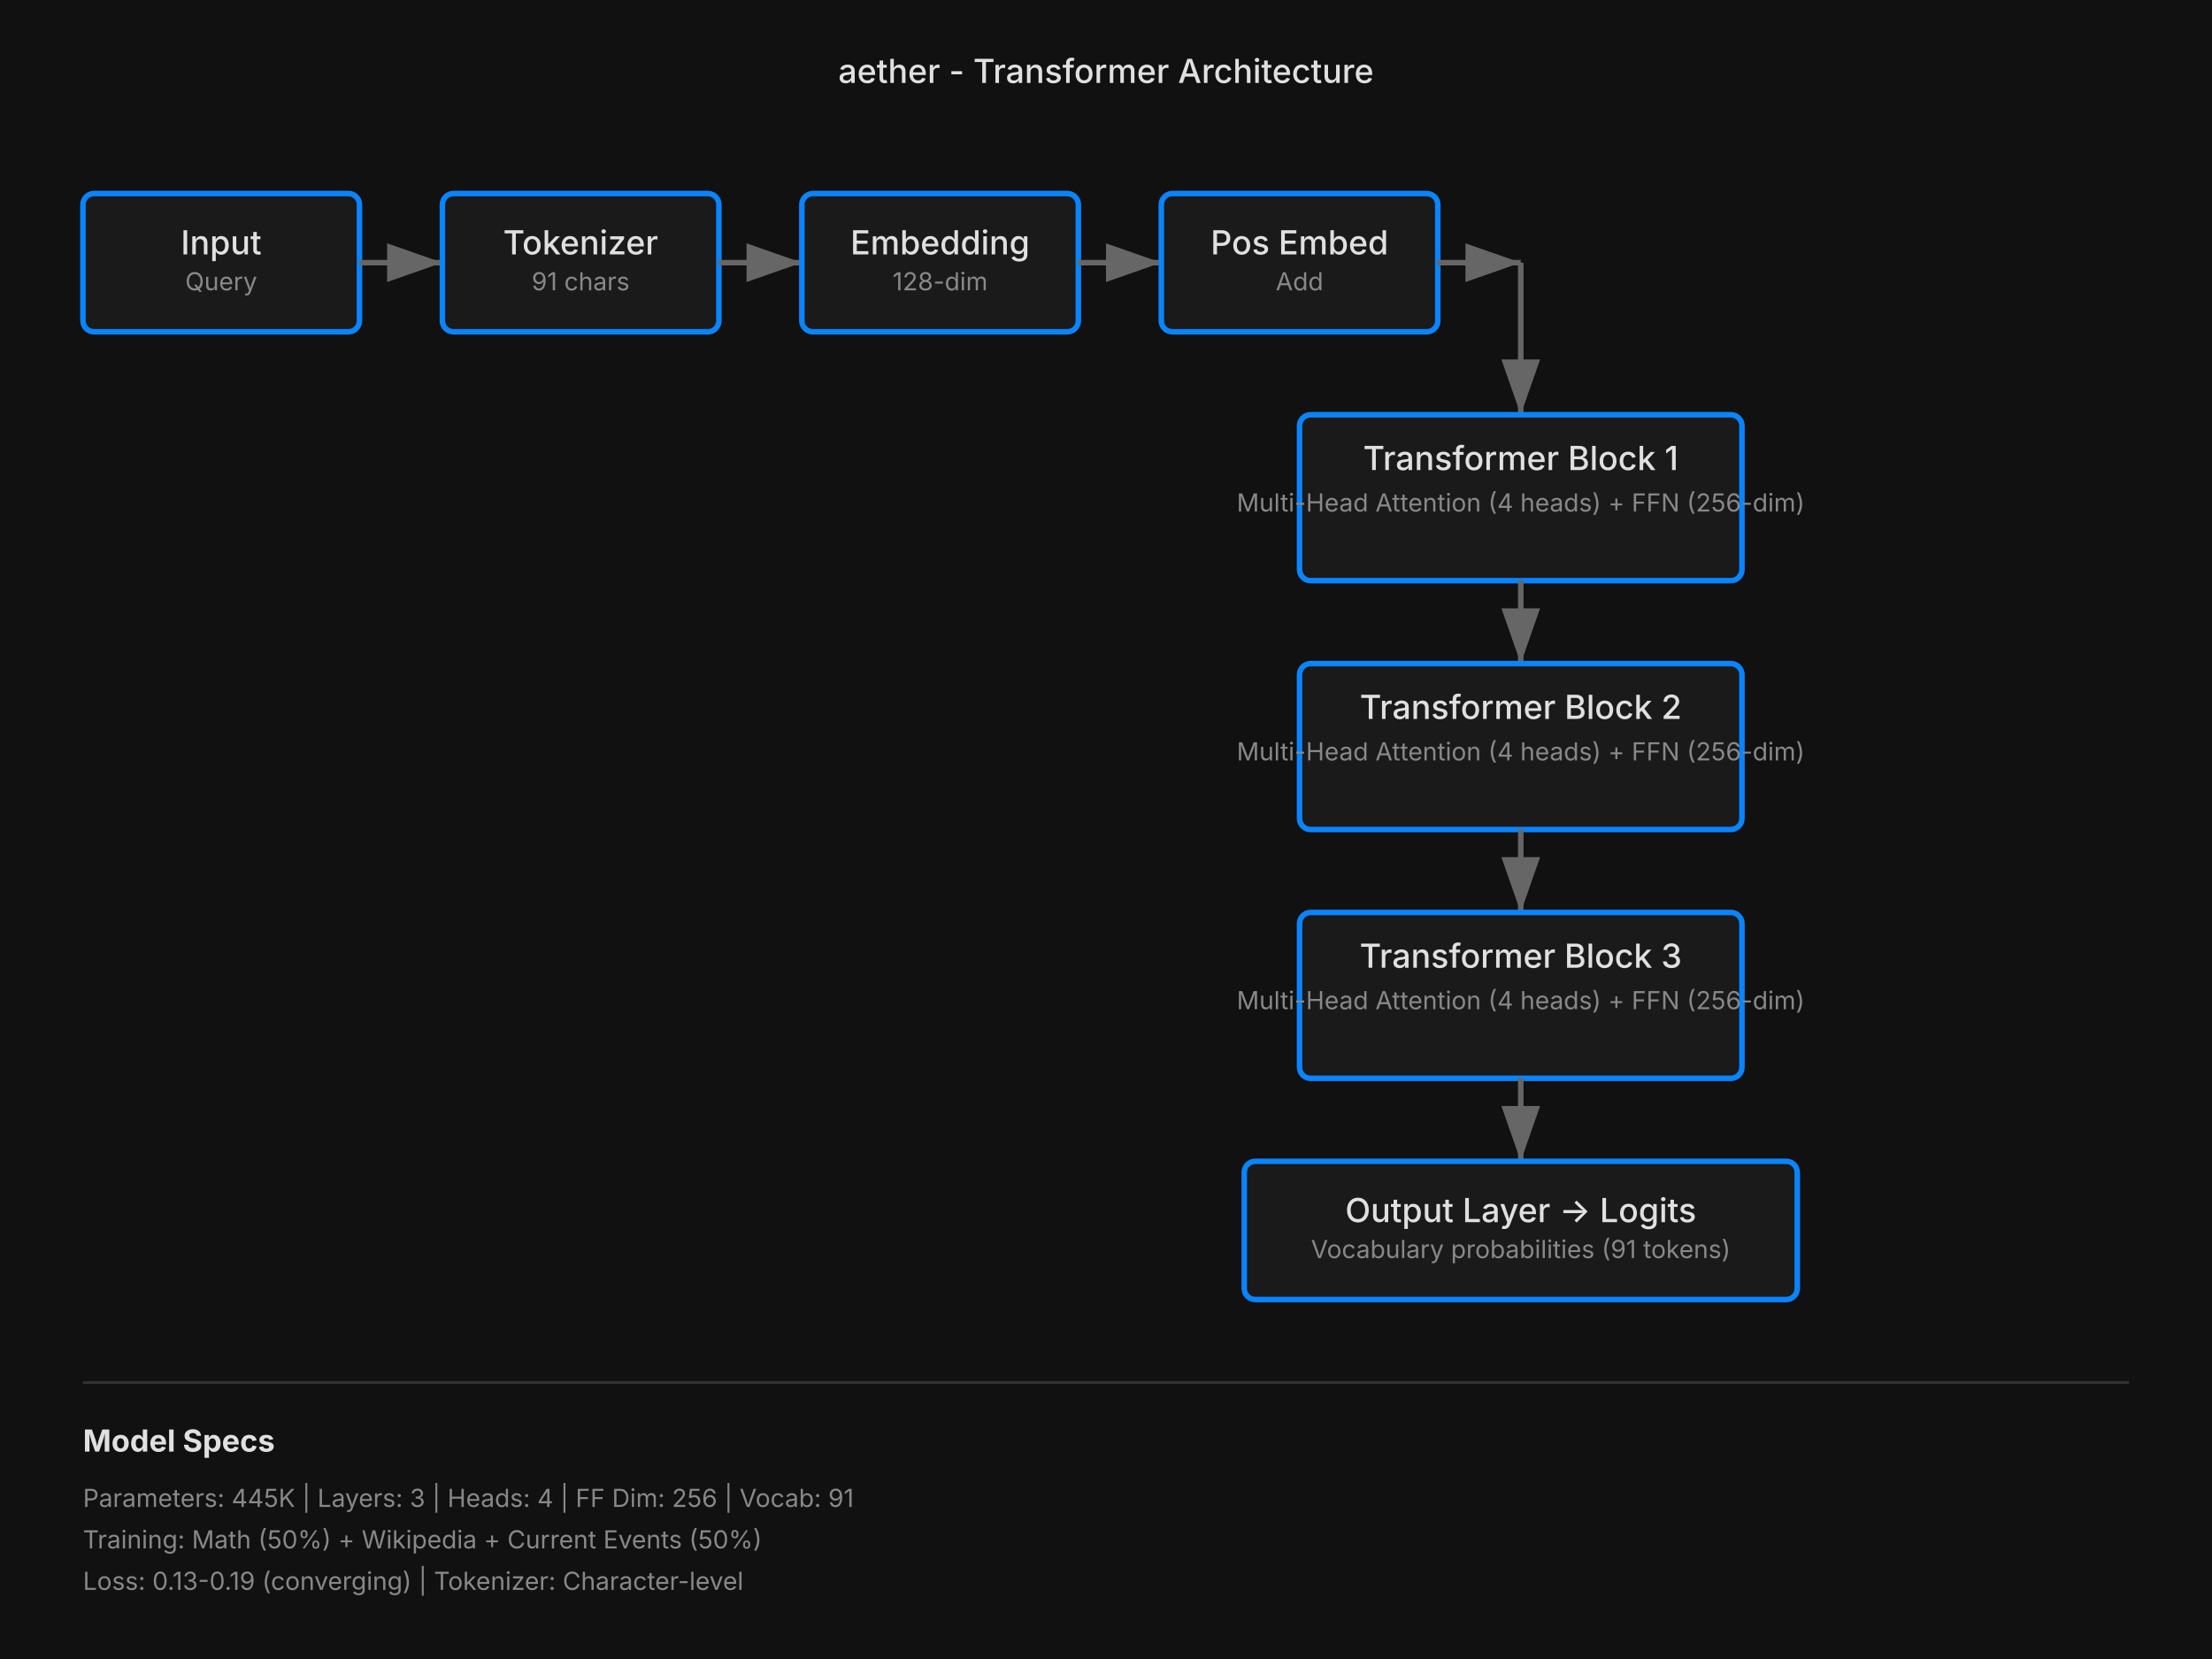
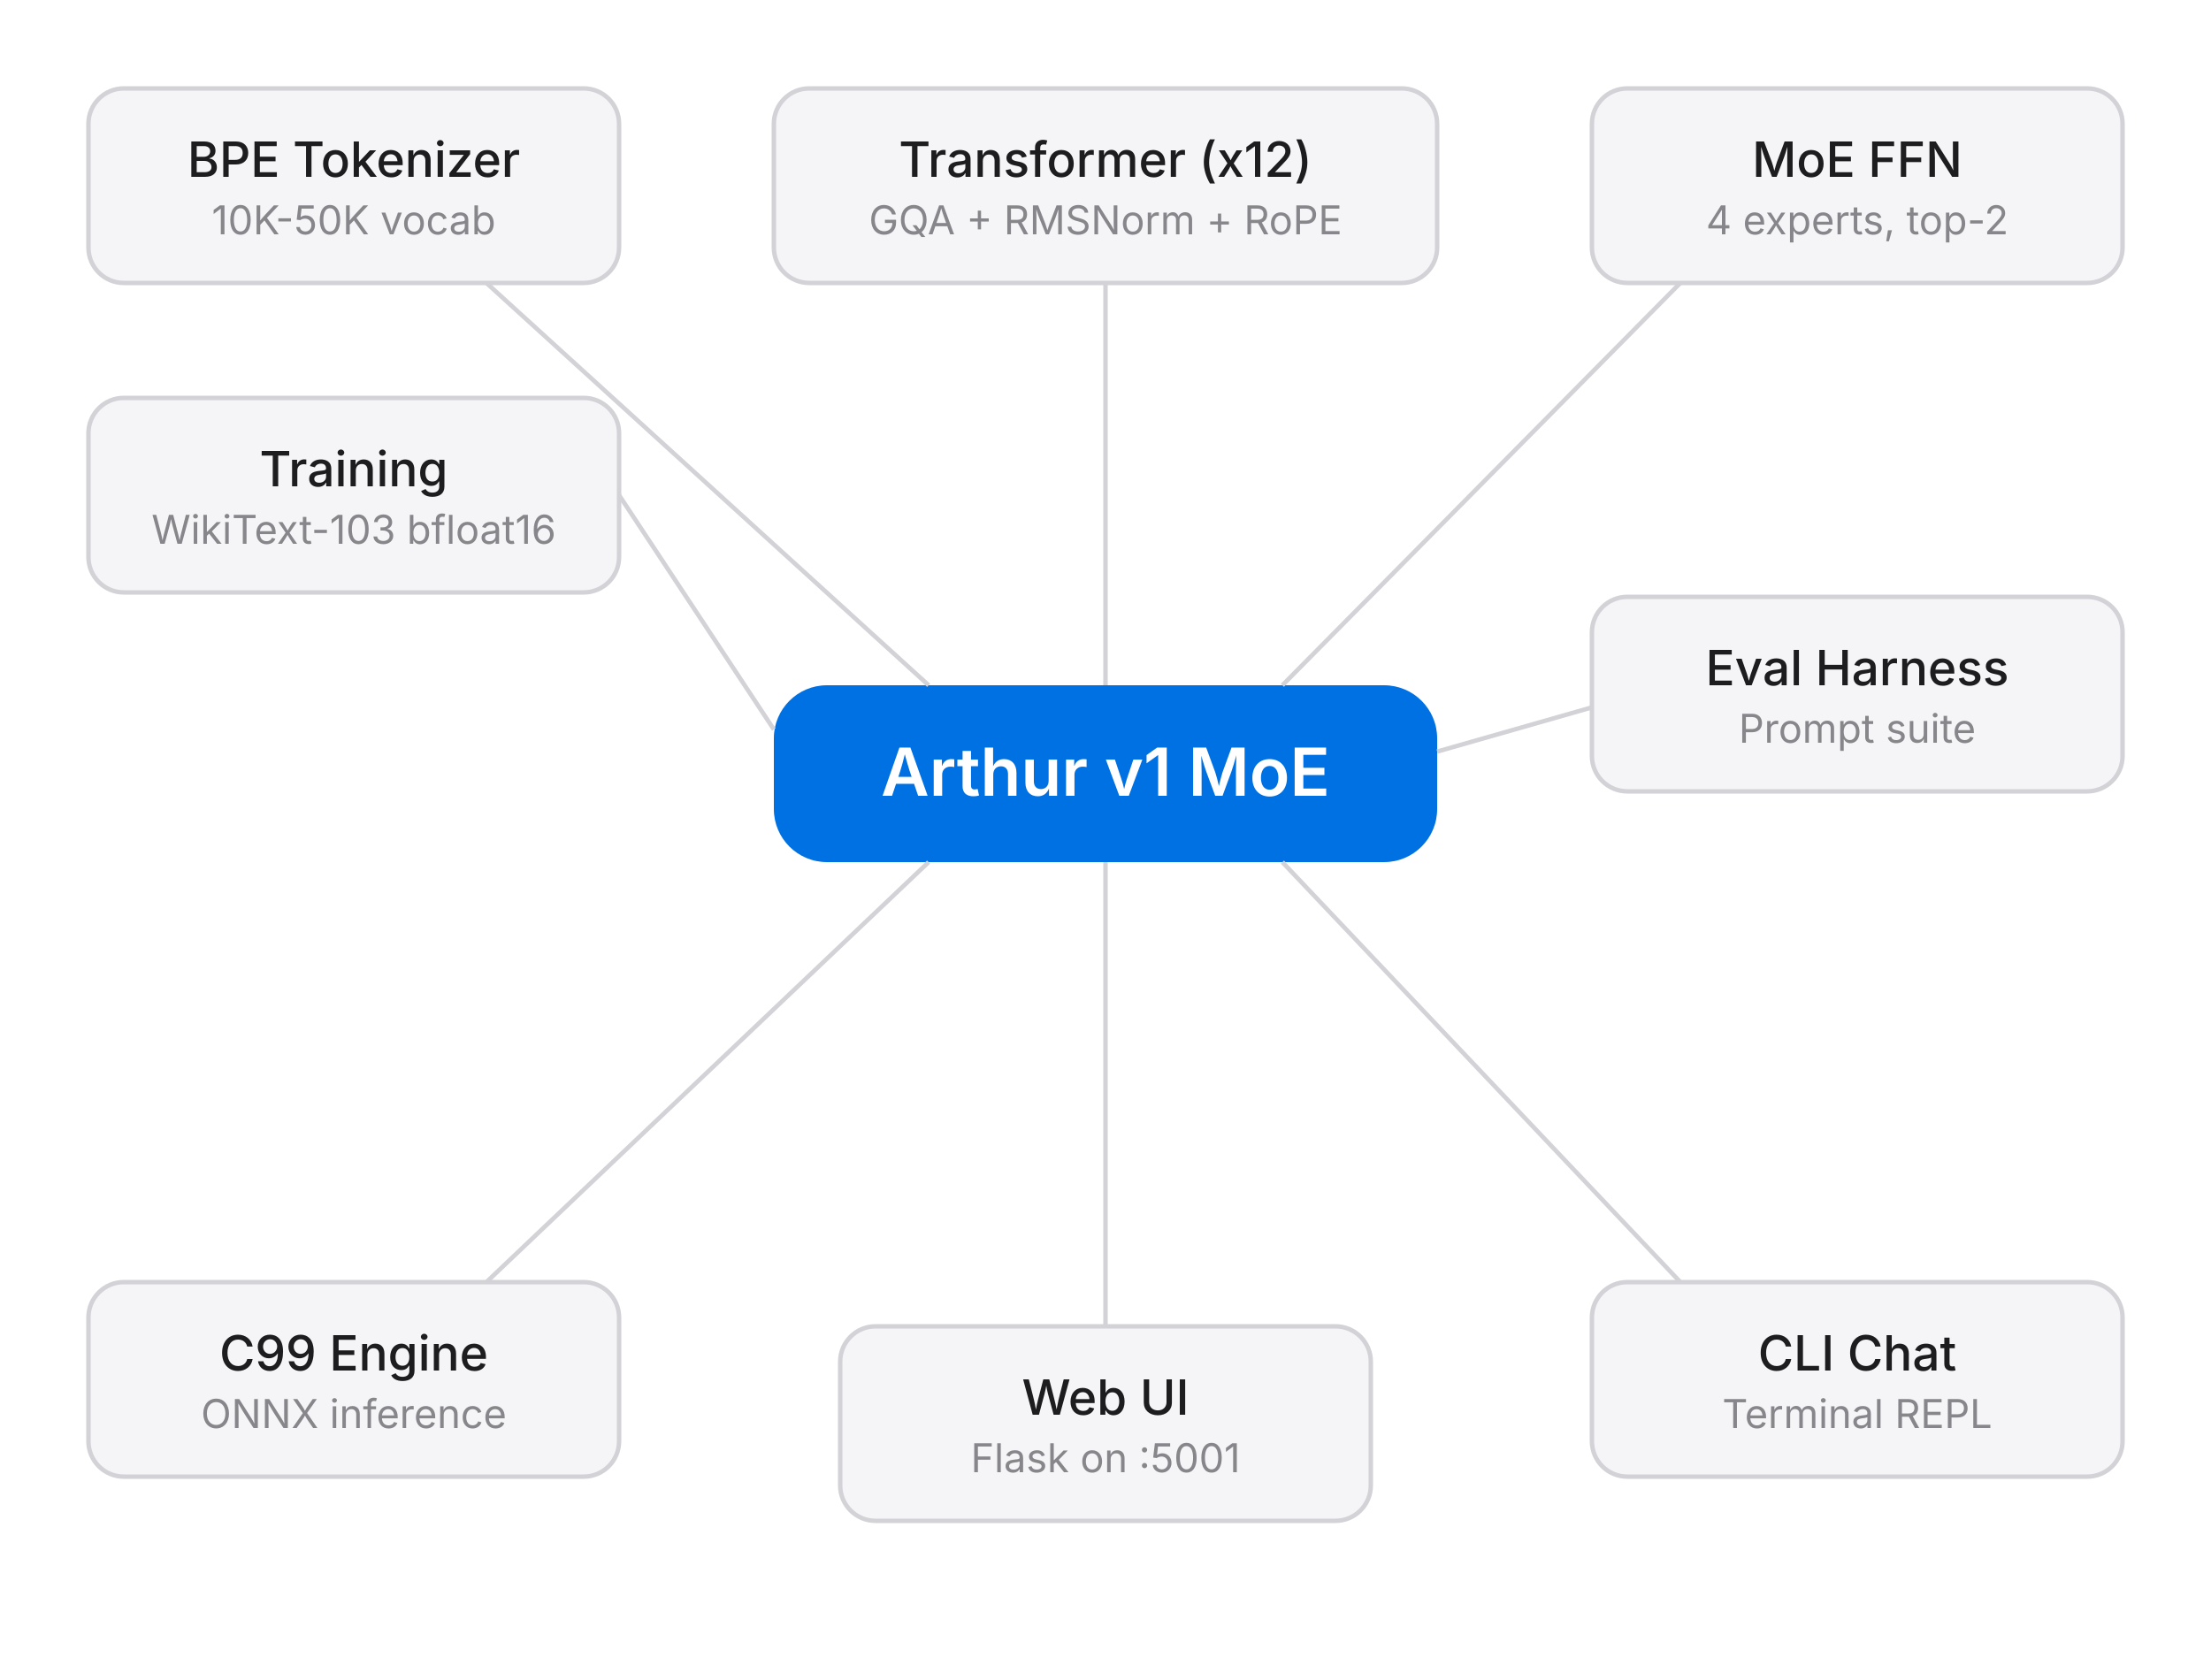
- <svg xmlns="http://www.w3.org/2000/svg" viewBox="0 0 800 600" preserveAspectRatio="xMidYMid meet" font-family="-apple-system, system-ui, sans-serif">
-   <defs>
-     <style>
-       .box { fill: #1a1a1a; stroke: #0a84ff; stroke-width: 2; }
-       .label { fill: #e0e0e0; font-size: 12px; text-anchor: middle; font-weight: 500; }
-       .sub { fill: #888; font-size: 9px; text-anchor: middle; }
-       .arrow { stroke: #666; stroke-width: 2; fill: none; marker-end: url(#arrowhead); }
-       .specs { fill: #e0e0e0; font-size: 11px; }
-       .specs-sub { fill: #888; font-size: 9px; }
-     </style>
-     <marker id="arrowhead" markerWidth="10" markerHeight="7" refX="10" refY="3.5" orient="auto">
-       <polygon points="0 0, 10 3.5, 0 7" fill="#666" />
-     </marker>
-   </defs>
-   <rect width="800" height="600" fill="#111" />
-   <text x="400" y="30" class="label" font-size="16" text-anchor="middle" fill="#0a84ff" font-weight="bold">aether - Transformer Architecture</text>
-   <rect x="30" y="70" width="100" height="50" rx="4" class="box" />
-   <text x="80" y="92" class="label">Input</text>
-   <text x="80" y="105" class="sub">Query</text>
-   <line x1="130" y1="95" x2="160" y2="95" class="arrow" />
-   <rect x="160" y="70" width="100" height="50" rx="4" class="box" />
-   <text x="210" y="92" class="label">Tokenizer</text>
-   <text x="210" y="105" class="sub">91 chars</text>
-   <line x1="260" y1="95" x2="290" y2="95" class="arrow" />
-   <rect x="290" y="70" width="100" height="50" rx="4" class="box" />
-   <text x="340" y="92" class="label">Embedding</text>
-   <text x="340" y="105" class="sub">128-dim</text>
-   <line x1="390" y1="95" x2="420" y2="95" class="arrow" />
-   <rect x="420" y="70" width="100" height="50" rx="4" class="box" />
-   <text x="470" y="92" class="label">Pos Embed</text>
-   <text x="470" y="105" class="sub">Add</text>
-   <line x1="520" y1="95" x2="550" y2="95" class="arrow" />
-   <line x1="550" y1="95" x2="550" y2="150" class="arrow" />
-   <rect x="470" y="150" width="160" height="60" rx="4" class="box" />
-   <text x="550" y="170" class="label">Transformer Block 1</text>
-   <text x="550" y="185" class="sub">Multi-Head Attention (4 heads) + FFN (256-dim)</text>
-   <line x1="550" y1="210" x2="550" y2="240" class="arrow" />
-   <rect x="470" y="240" width="160" height="60" rx="4" class="box" />
-   <text x="550" y="260" class="label">Transformer Block 2</text>
-   <text x="550" y="275" class="sub">Multi-Head Attention (4 heads) + FFN (256-dim)</text>
-   <line x1="550" y1="300" x2="550" y2="330" class="arrow" />
-   <rect x="470" y="330" width="160" height="60" rx="4" class="box" />
-   <text x="550" y="350" class="label">Transformer Block 3</text>
-   <text x="550" y="365" class="sub">Multi-Head Attention (4 heads) + FFN (256-dim)</text>
-   <line x1="550" y1="390" x2="550" y2="420" class="arrow" />
-   <rect x="450" y="420" width="200" height="50" rx="4" class="box" />
-   <text x="550" y="442" class="label">Output Layer → Logits</text>
-   <text x="550" y="455" class="sub">Vocabulary probabilities (91 tokens)</text>
-   <line x1="30" y1="500" x2="770" y2="500" stroke="#333" stroke-width="1" />
-   <text x="30" y="525" class="specs" font-weight="bold" fill="#0a84ff">Model Specs</text>
-   <text x="30" y="545" class="specs-sub">Parameters: 445K | Layers: 3 | Heads: 4 | FF Dim: 256 | Vocab: 91</text>
-   <text x="30" y="560" class="specs-sub">Training: Math (50%) + Wikipedia + Current Events (50%)</text>
-   <text x="30" y="575" class="specs-sub">Loss: 0.13-0.19 (converging) | Tokenizer: Character-level</text>
+ <svg xmlns="http://www.w3.org/2000/svg" viewBox="0 0 500 380" width="500" height="380">
+   <rect width="500" height="380" fill="white" />
+   <rect x="175" y="155" width="150" height="40" rx="12" fill="#0071e3" />
+   <text x="250" y="180" text-anchor="middle" fill="white" font-family="-apple-system, BlinkMacSystemFont, sans-serif" font-size="15" font-weight="600">Arthur v1 MoE</text>
+   <rect x="20" y="20" width="120" height="44" rx="8" fill="#f5f5f7" stroke="#d2d2d7" stroke-width="1" />
+   <text x="80" y="40" text-anchor="middle" font-family="-apple-system, BlinkMacSystemFont, sans-serif" font-size="11" font-weight="500" fill="#1d1d1f">BPE Tokenizer</text>
+   <text x="80" y="53" text-anchor="middle" font-family="-apple-system, BlinkMacSystemFont, sans-serif" font-size="9" fill="#86868b">10K-50K vocab</text>
+   <line x1="110" y1="64" x2="210" y2="155" stroke="#d2d2d7" stroke-width="1" />
+   <rect x="175" y="20" width="150" height="44" rx="8" fill="#f5f5f7" stroke="#d2d2d7" stroke-width="1" />
+   <text x="250" y="40" text-anchor="middle" font-family="-apple-system, BlinkMacSystemFont, sans-serif" font-size="11" font-weight="500" fill="#1d1d1f">Transformer (x12)</text>
+   <text x="250" y="53" text-anchor="middle" font-family="-apple-system, BlinkMacSystemFont, sans-serif" font-size="9" fill="#86868b">GQA + RMSNorm + RoPE</text>
+   <line x1="250" y1="64" x2="250" y2="155" stroke="#d2d2d7" stroke-width="1" />
+   <rect x="360" y="20" width="120" height="44" rx="8" fill="#f5f5f7" stroke="#d2d2d7" stroke-width="1" />
+   <text x="420" y="40" text-anchor="middle" font-family="-apple-system, BlinkMacSystemFont, sans-serif" font-size="11" font-weight="500" fill="#1d1d1f">MoE FFN</text>
+   <text x="420" y="53" text-anchor="middle" font-family="-apple-system, BlinkMacSystemFont, sans-serif" font-size="9" fill="#86868b">4 experts, top-2</text>
+   <line x1="380" y1="64" x2="290" y2="155" stroke="#d2d2d7" stroke-width="1" />
+   <rect x="20" y="90" width="120" height="44" rx="8" fill="#f5f5f7" stroke="#d2d2d7" stroke-width="1" />
+   <text x="80" y="110" text-anchor="middle" font-family="-apple-system, BlinkMacSystemFont, sans-serif" font-size="11" font-weight="500" fill="#1d1d1f">Training</text>
+   <text x="80" y="123" text-anchor="middle" font-family="-apple-system, BlinkMacSystemFont, sans-serif" font-size="9" fill="#86868b">WikiText-103 bfloat16</text>
+   <line x1="140" y1="112" x2="175" y2="165" stroke="#d2d2d7" stroke-width="1" />
+   <rect x="20" y="290" width="120" height="44" rx="8" fill="#f5f5f7" stroke="#d2d2d7" stroke-width="1" />
+   <text x="80" y="310" text-anchor="middle" font-family="-apple-system, BlinkMacSystemFont, sans-serif" font-size="11" font-weight="500" fill="#1d1d1f">C99 Engine</text>
+   <text x="80" y="323" text-anchor="middle" font-family="-apple-system, BlinkMacSystemFont, sans-serif" font-size="9" fill="#86868b">ONNX inference</text>
+   <line x1="110" y1="290" x2="210" y2="195" stroke="#d2d2d7" stroke-width="1" />
+   <rect x="190" y="300" width="120" height="44" rx="8" fill="#f5f5f7" stroke="#d2d2d7" stroke-width="1" />
+   <text x="250" y="320" text-anchor="middle" font-family="-apple-system, BlinkMacSystemFont, sans-serif" font-size="11" font-weight="500" fill="#1d1d1f">Web UI</text>
+   <text x="250" y="333" text-anchor="middle" font-family="-apple-system, BlinkMacSystemFont, sans-serif" font-size="9" fill="#86868b">Flask on :5001</text>
+   <line x1="250" y1="300" x2="250" y2="195" stroke="#d2d2d7" stroke-width="1" />
+   <rect x="360" y="290" width="120" height="44" rx="8" fill="#f5f5f7" stroke="#d2d2d7" stroke-width="1" />
+   <text x="420" y="310" text-anchor="middle" font-family="-apple-system, BlinkMacSystemFont, sans-serif" font-size="11" font-weight="500" fill="#1d1d1f">CLI Chat</text>
+   <text x="420" y="323" text-anchor="middle" font-family="-apple-system, BlinkMacSystemFont, sans-serif" font-size="9" fill="#86868b">Terminal REPL</text>
+   <line x1="380" y1="290" x2="290" y2="195" stroke="#d2d2d7" stroke-width="1" />
+   <rect x="360" y="135" width="120" height="44" rx="8" fill="#f5f5f7" stroke="#d2d2d7" stroke-width="1" />
+   <text x="420" y="155" text-anchor="middle" font-family="-apple-system, BlinkMacSystemFont, sans-serif" font-size="11" font-weight="500" fill="#1d1d1f">Eval Harness</text>
+   <text x="420" y="168" text-anchor="middle" font-family="-apple-system, BlinkMacSystemFont, sans-serif" font-size="9" fill="#86868b">Prompt suite</text>
+   <line x1="360" y1="160" x2="325" y2="170" stroke="#d2d2d7" stroke-width="1" />
</svg>
